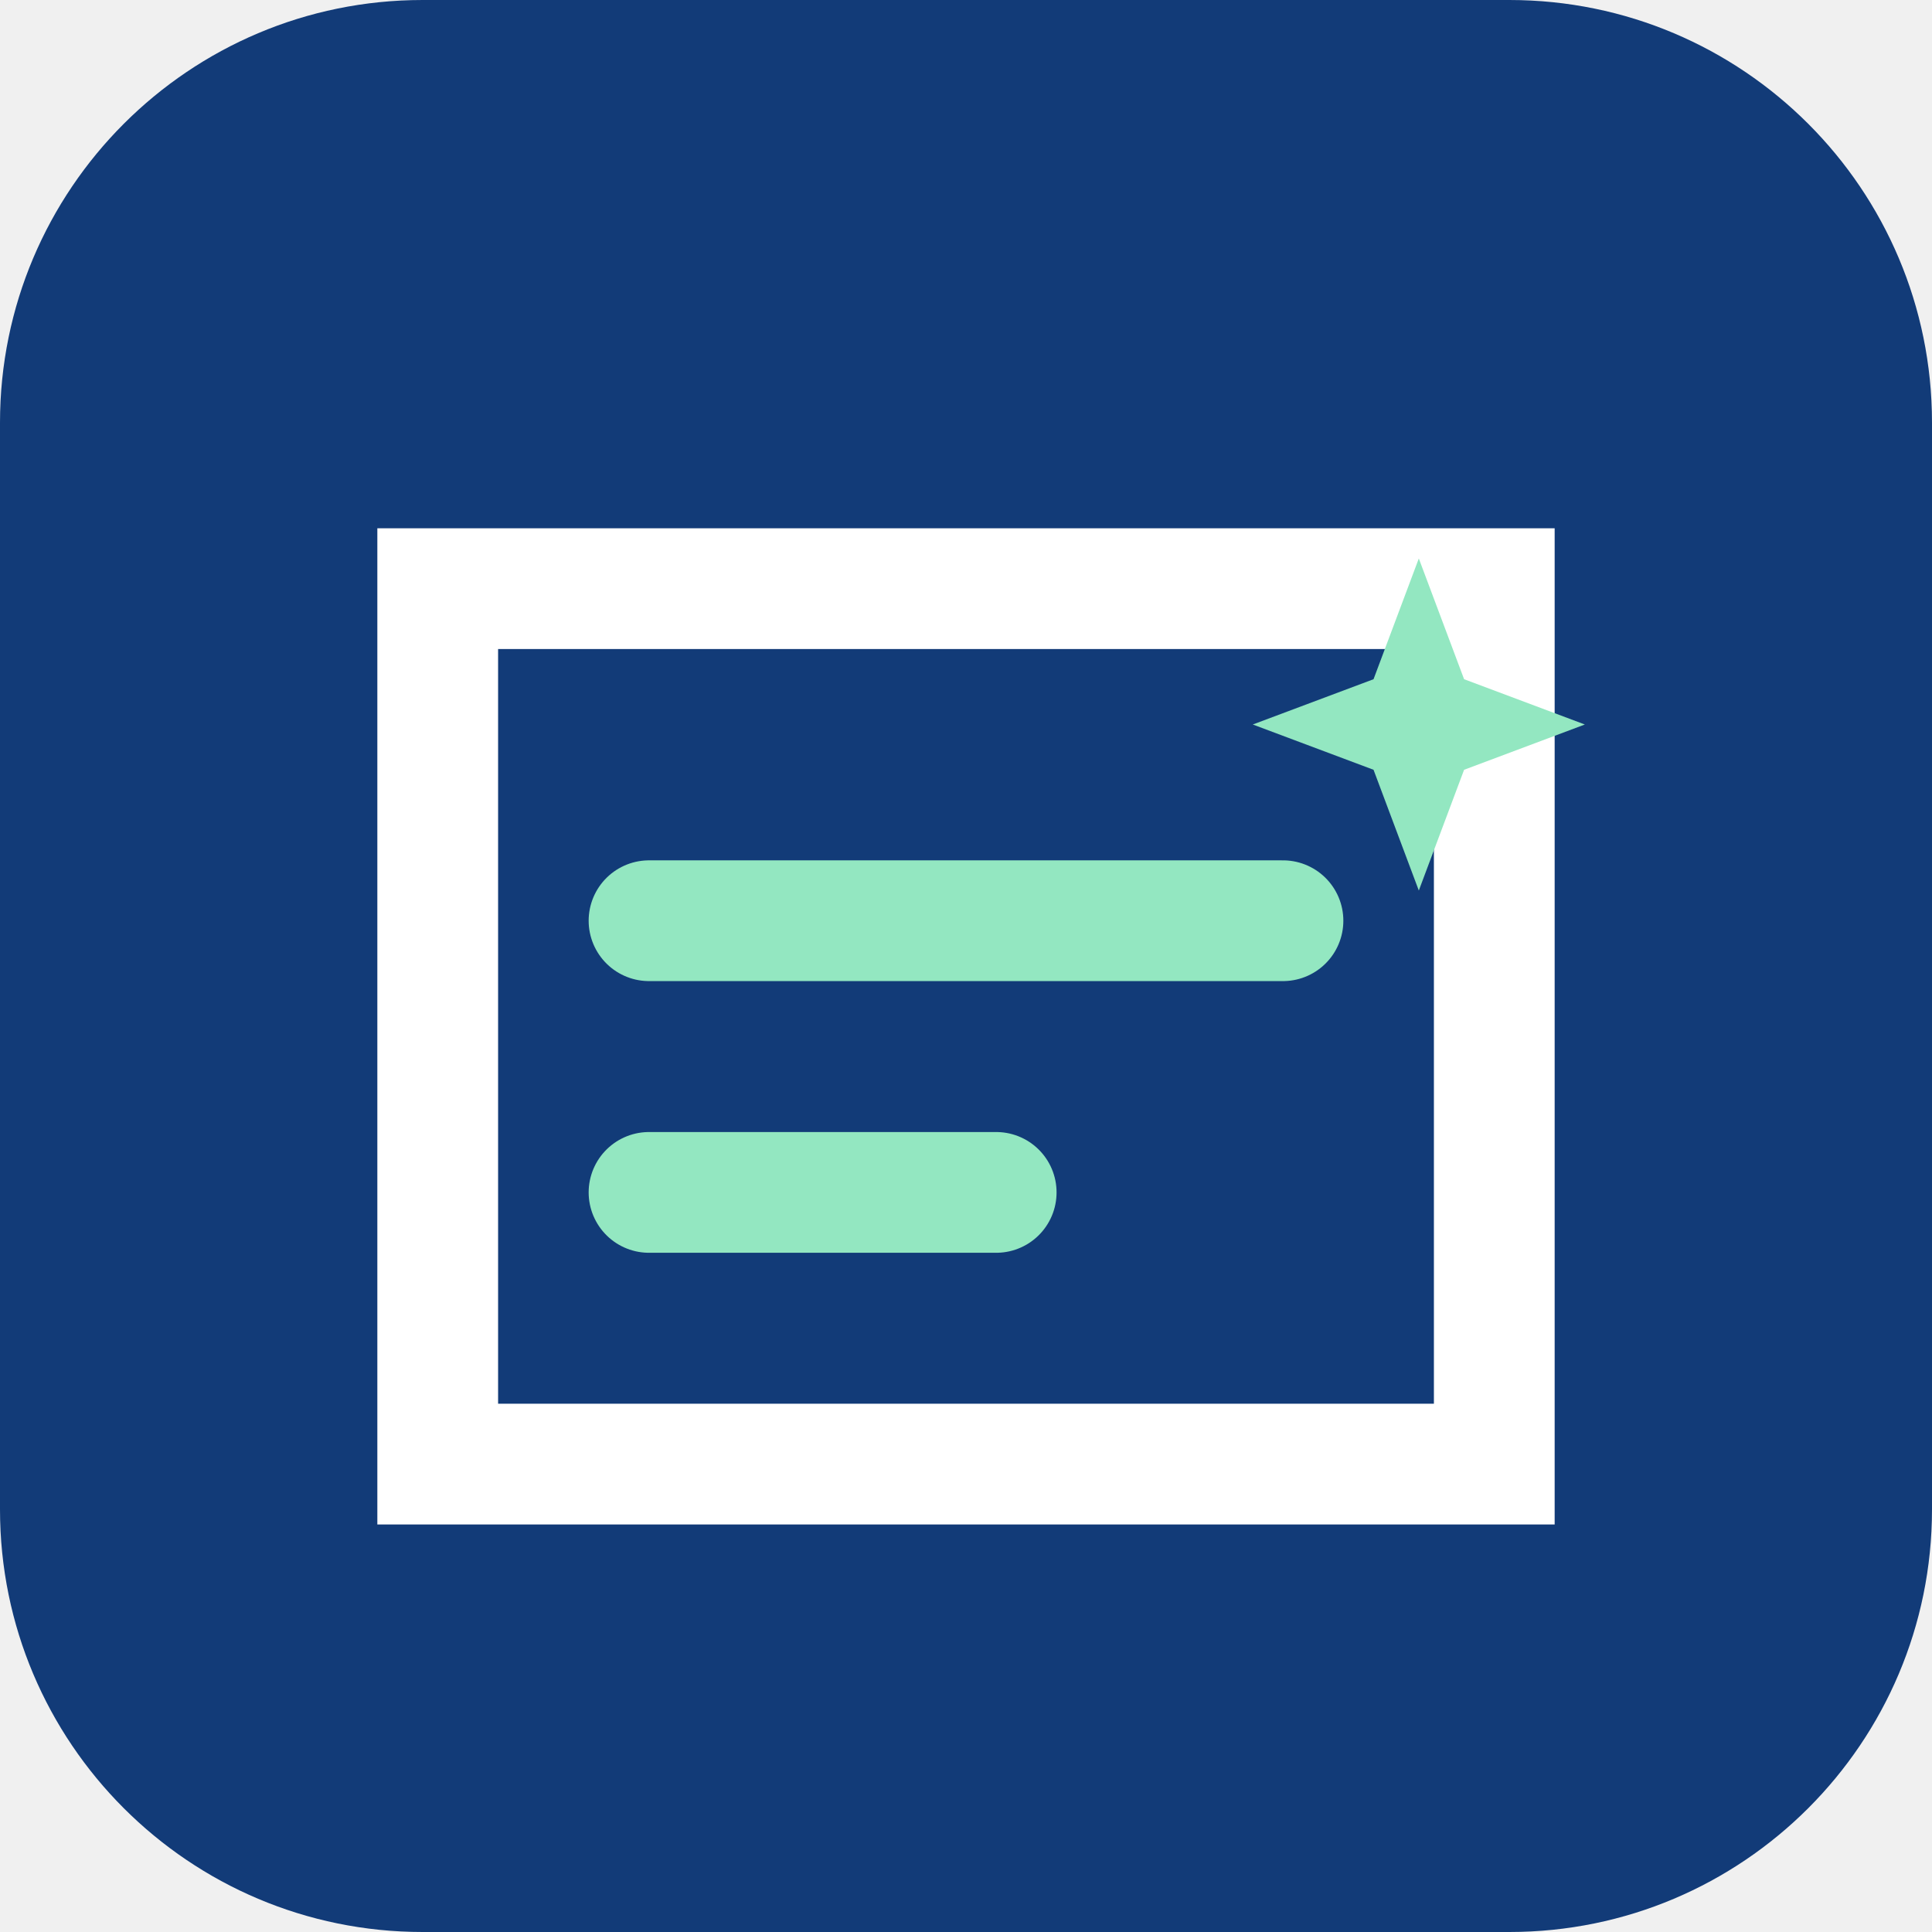
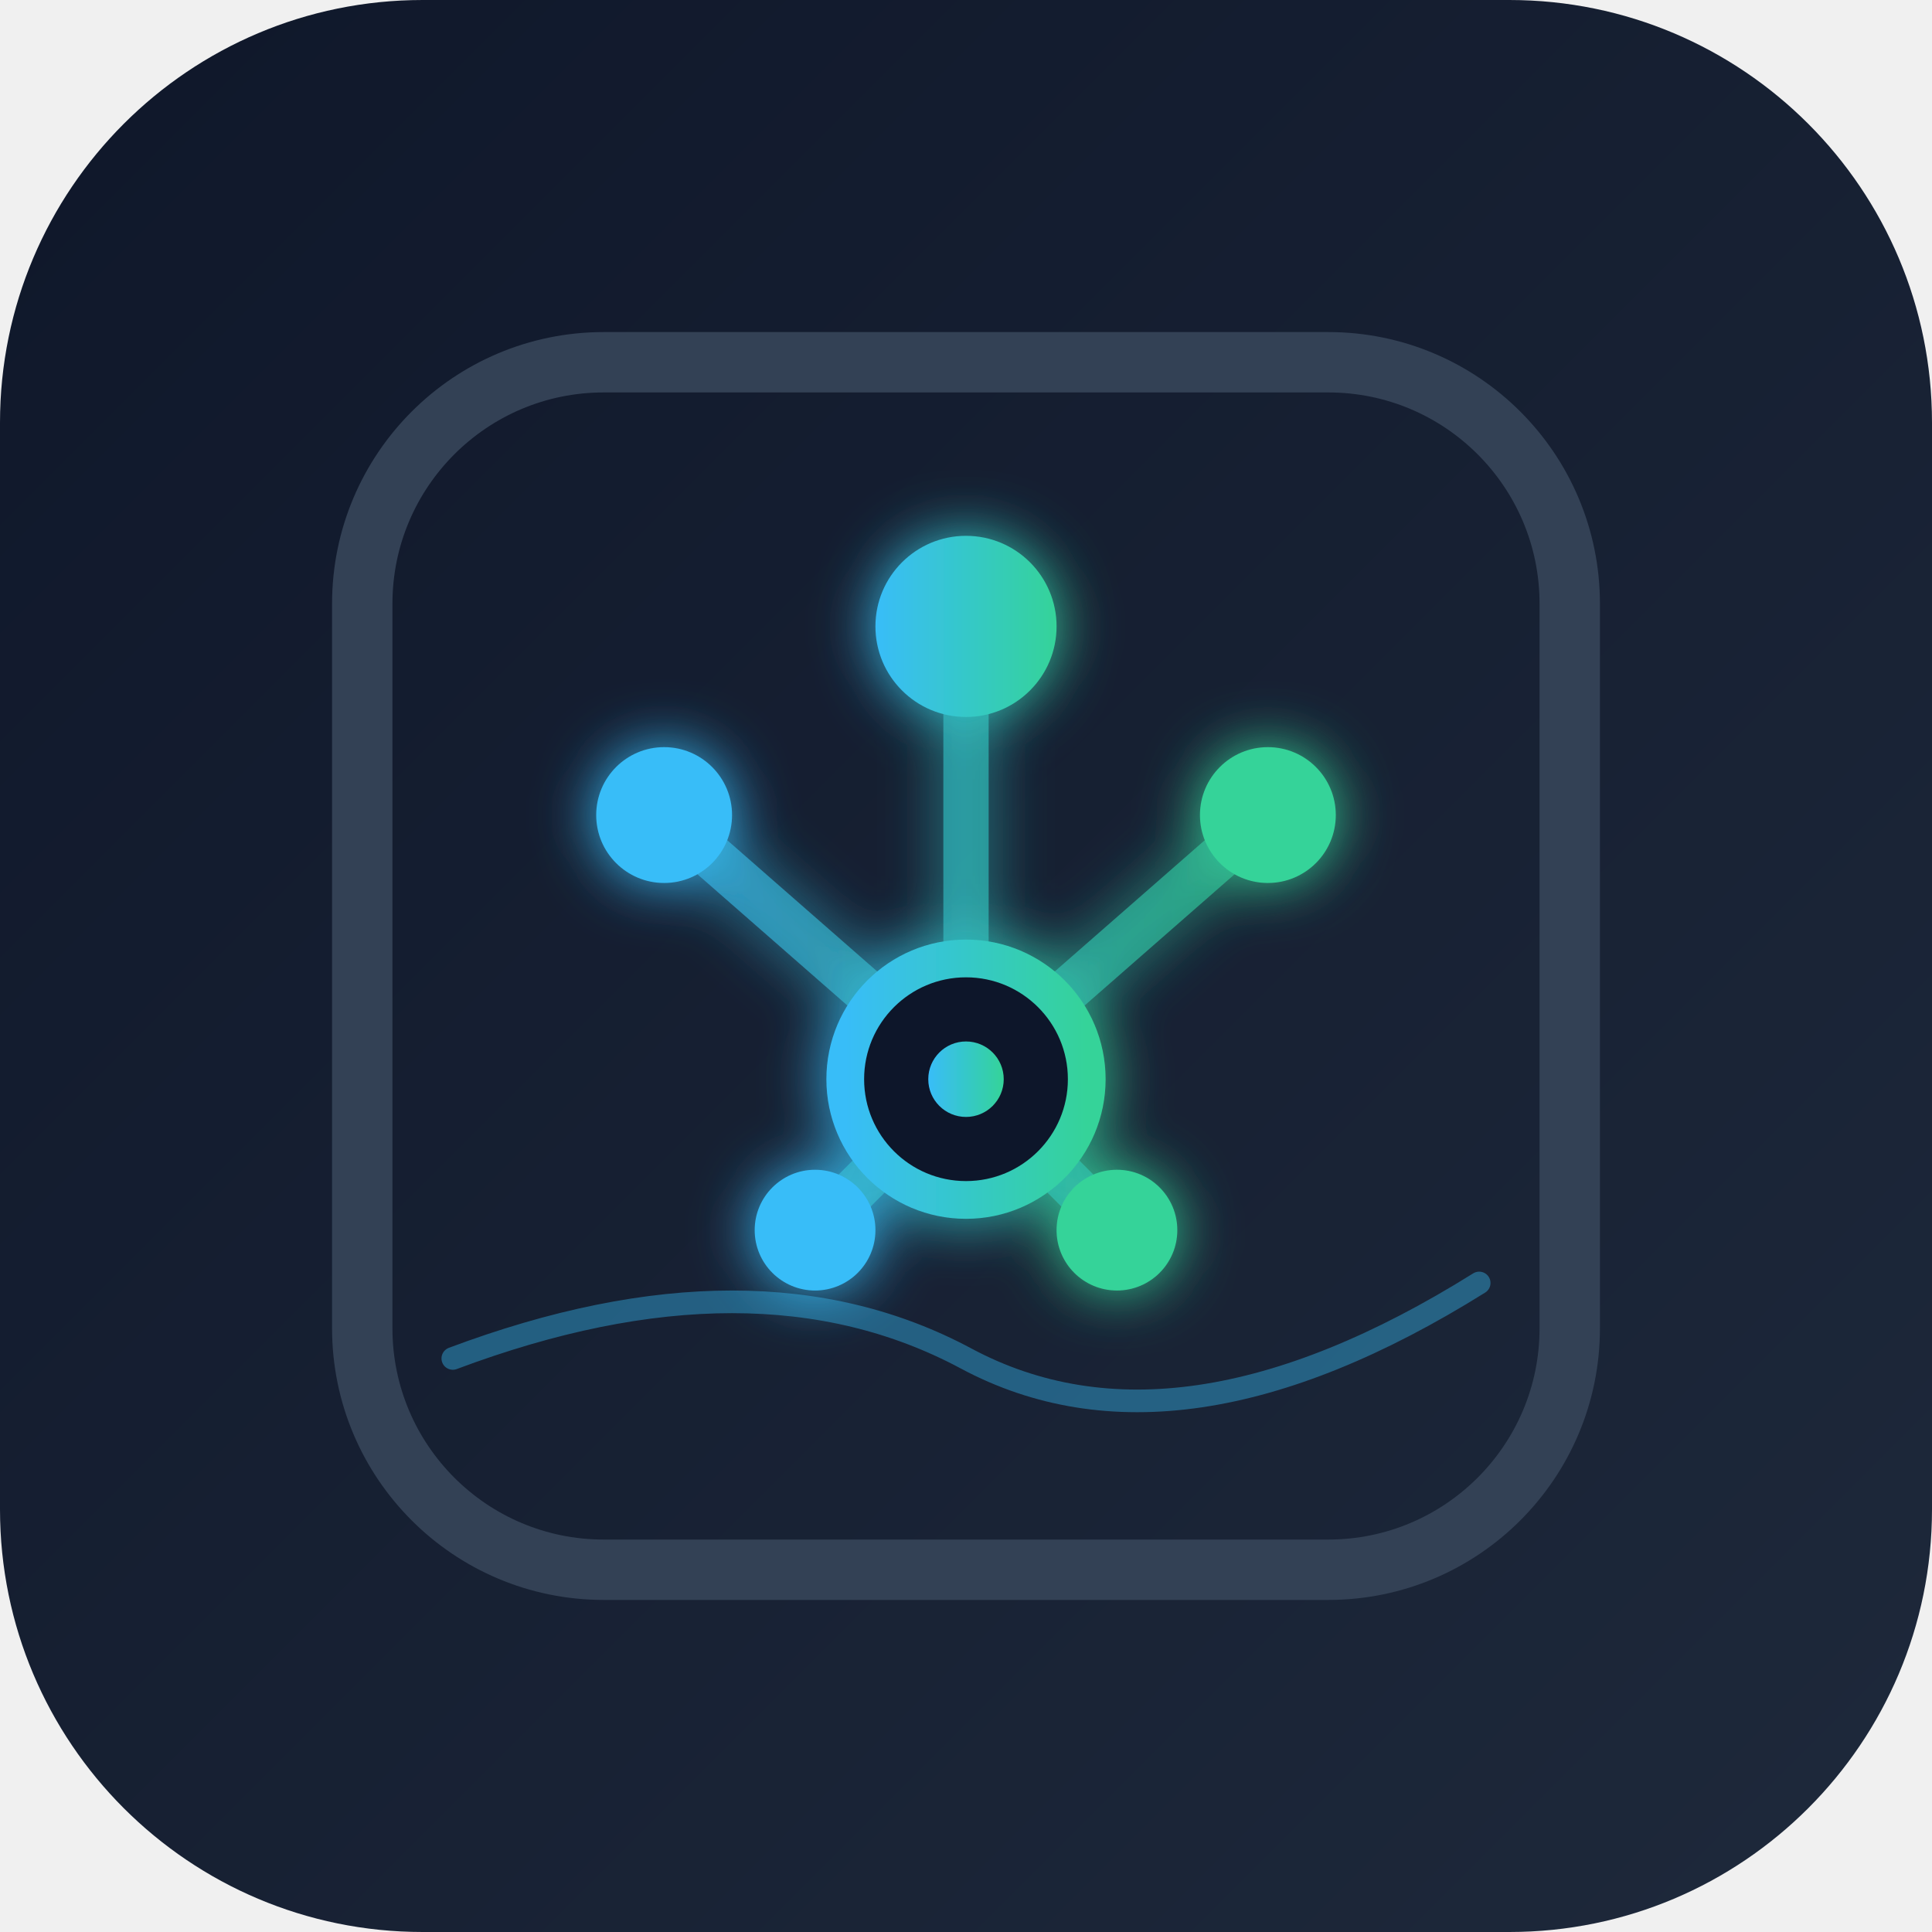
- <svg xmlns="http://www.w3.org/2000/svg" viewBox="0 0 128 128" role="img" aria-label="Personal Assets AI Manager">
-   <rect width="128" height="128" rx="28" fill="#123b78" />
-   <path d="M29 39h70v58H29z" fill="none" stroke="#fff" stroke-width="8" />
-   <path d="M43 61h42M43 79h23" stroke="#93e7c1" stroke-width="8" stroke-linecap="round" />
-   <path d="m94 37 3 8 8 3-8 3-3 8-3-8-8-3 8-3z" fill="#93e7c1" />
+ <svg xmlns="http://www.w3.org/2000/svg" viewBox="0 0 512 512" width="100%" height="100%">
+   <defs>
+     <linearGradient id="bgGrad" x1="0%" y1="0%" x2="100%" y2="100%">
+       <stop offset="0%" stop-color="#0f172a" />
+       <stop offset="100%" stop-color="#1e293b" />
+     </linearGradient>
+     <linearGradient id="accentGrad" x1="0%" y1="0%" x2="100%" y2="0%">
+       <stop offset="0%" stop-color="#38bdf8" />
+       <stop offset="100%" stop-color="#34d399" />
+     </linearGradient>
+     <filter id="glow" x="-20%" y="-20%" width="140%" height="140%">
+       <feGaussianBlur stdDeviation="8" result="blur" />
+       <feComposite in="SourceGraphic" in2="blur" operator="over" />
+     </filter>
+   </defs>
+   <rect width="512" height="512" rx="112" fill="url(#bgGrad)" />
+   <rect x="96" y="96" width="320" height="320" rx="64" fill="none" stroke="#334155" stroke-width="16" />
+   <g transform="translate(256, 256)" filter="url(#glow)">
+     <path d="M-80 -40 L0 30 L80 -40 M0 30 L0 -90 M-40 70 L0 30 L40 70" fill="none" stroke="url(#accentGrad)" stroke-width="12" stroke-linecap="round" stroke-linejoin="round" opacity="0.6" />
+     <circle cx="0" cy="-90" r="24" fill="url(#accentGrad)" />
+     <circle cx="-80" cy="-40" r="18" fill="#38bdf8" />
+     <circle cx="80" cy="-40" r="18" fill="#34d399" />
+     <circle cx="0" cy="30" r="32" fill="#0f172a" stroke="url(#accentGrad)" stroke-width="10" />
+     <circle cx="-40" cy="70" r="16" fill="#38bdf8" />
+     <circle cx="40" cy="70" r="16" fill="#34d399" />
+     <circle cx="0" cy="30" r="10" fill="url(#accentGrad)" />
+   </g>
+   <path d="M 120 360 Q 200 330 256 360 T 392 340" fill="none" stroke="#38bdf8" stroke-width="6" stroke-linecap="round" opacity="0.4" />
</svg>
